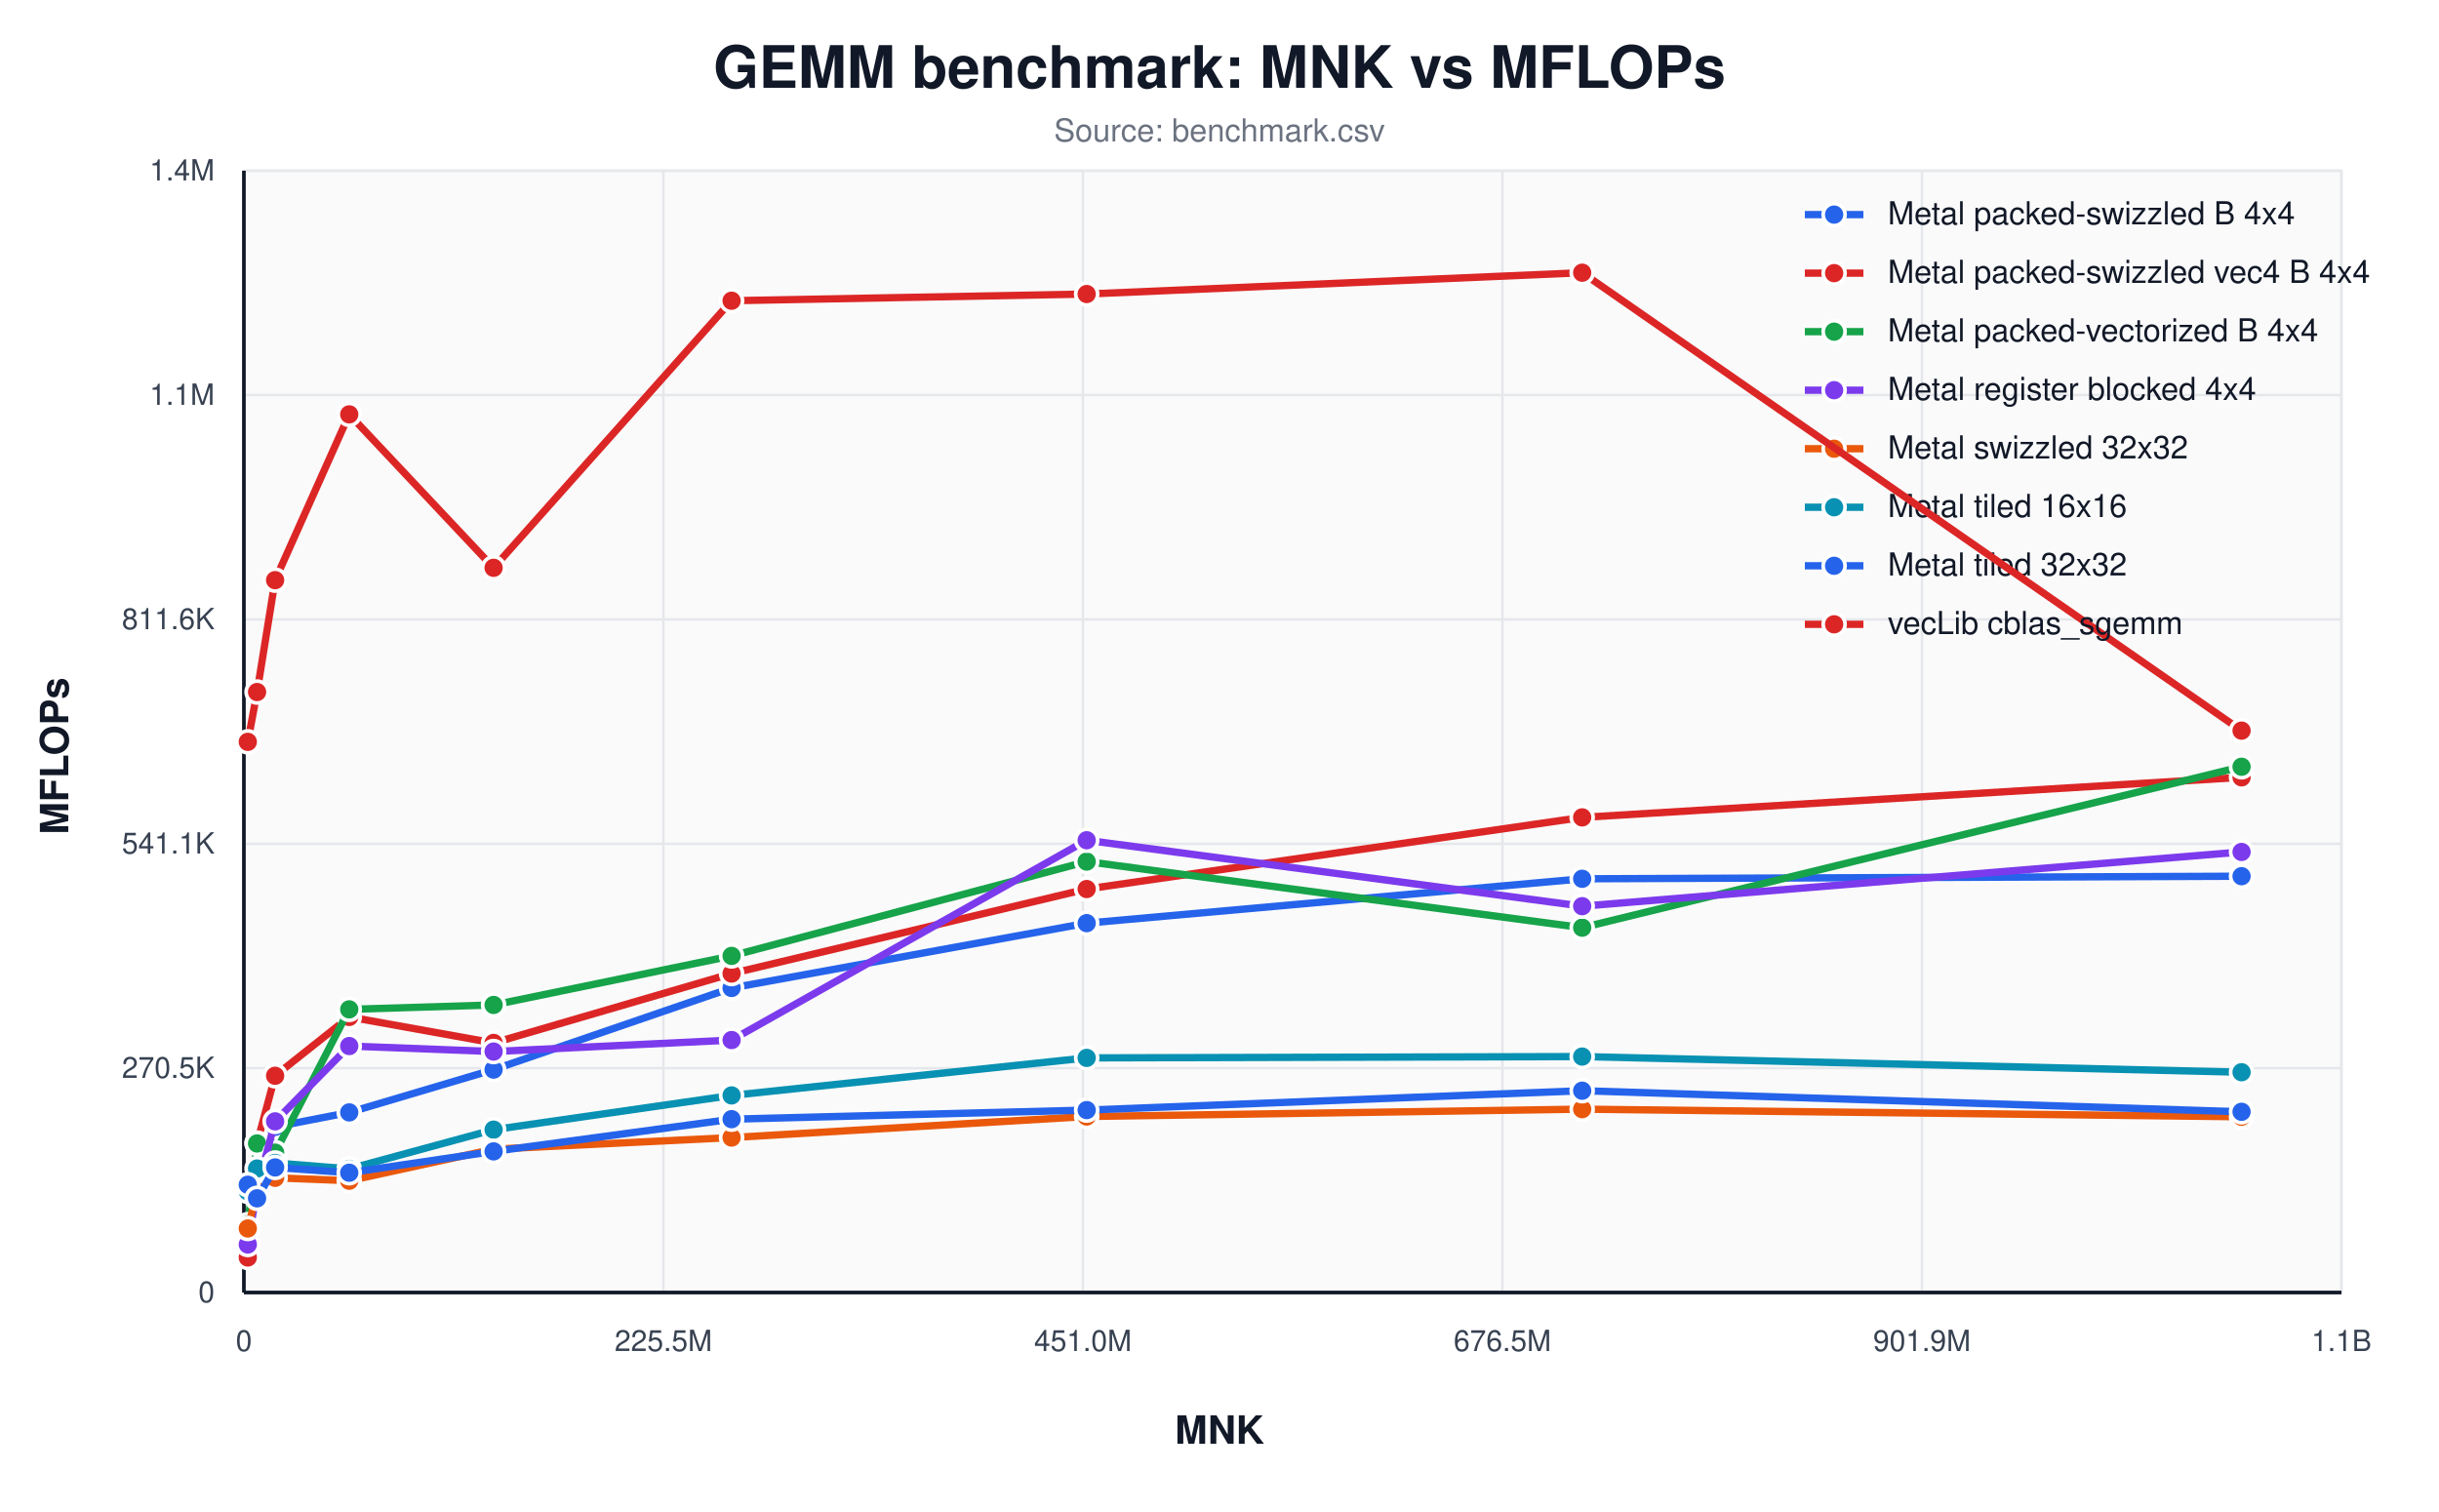
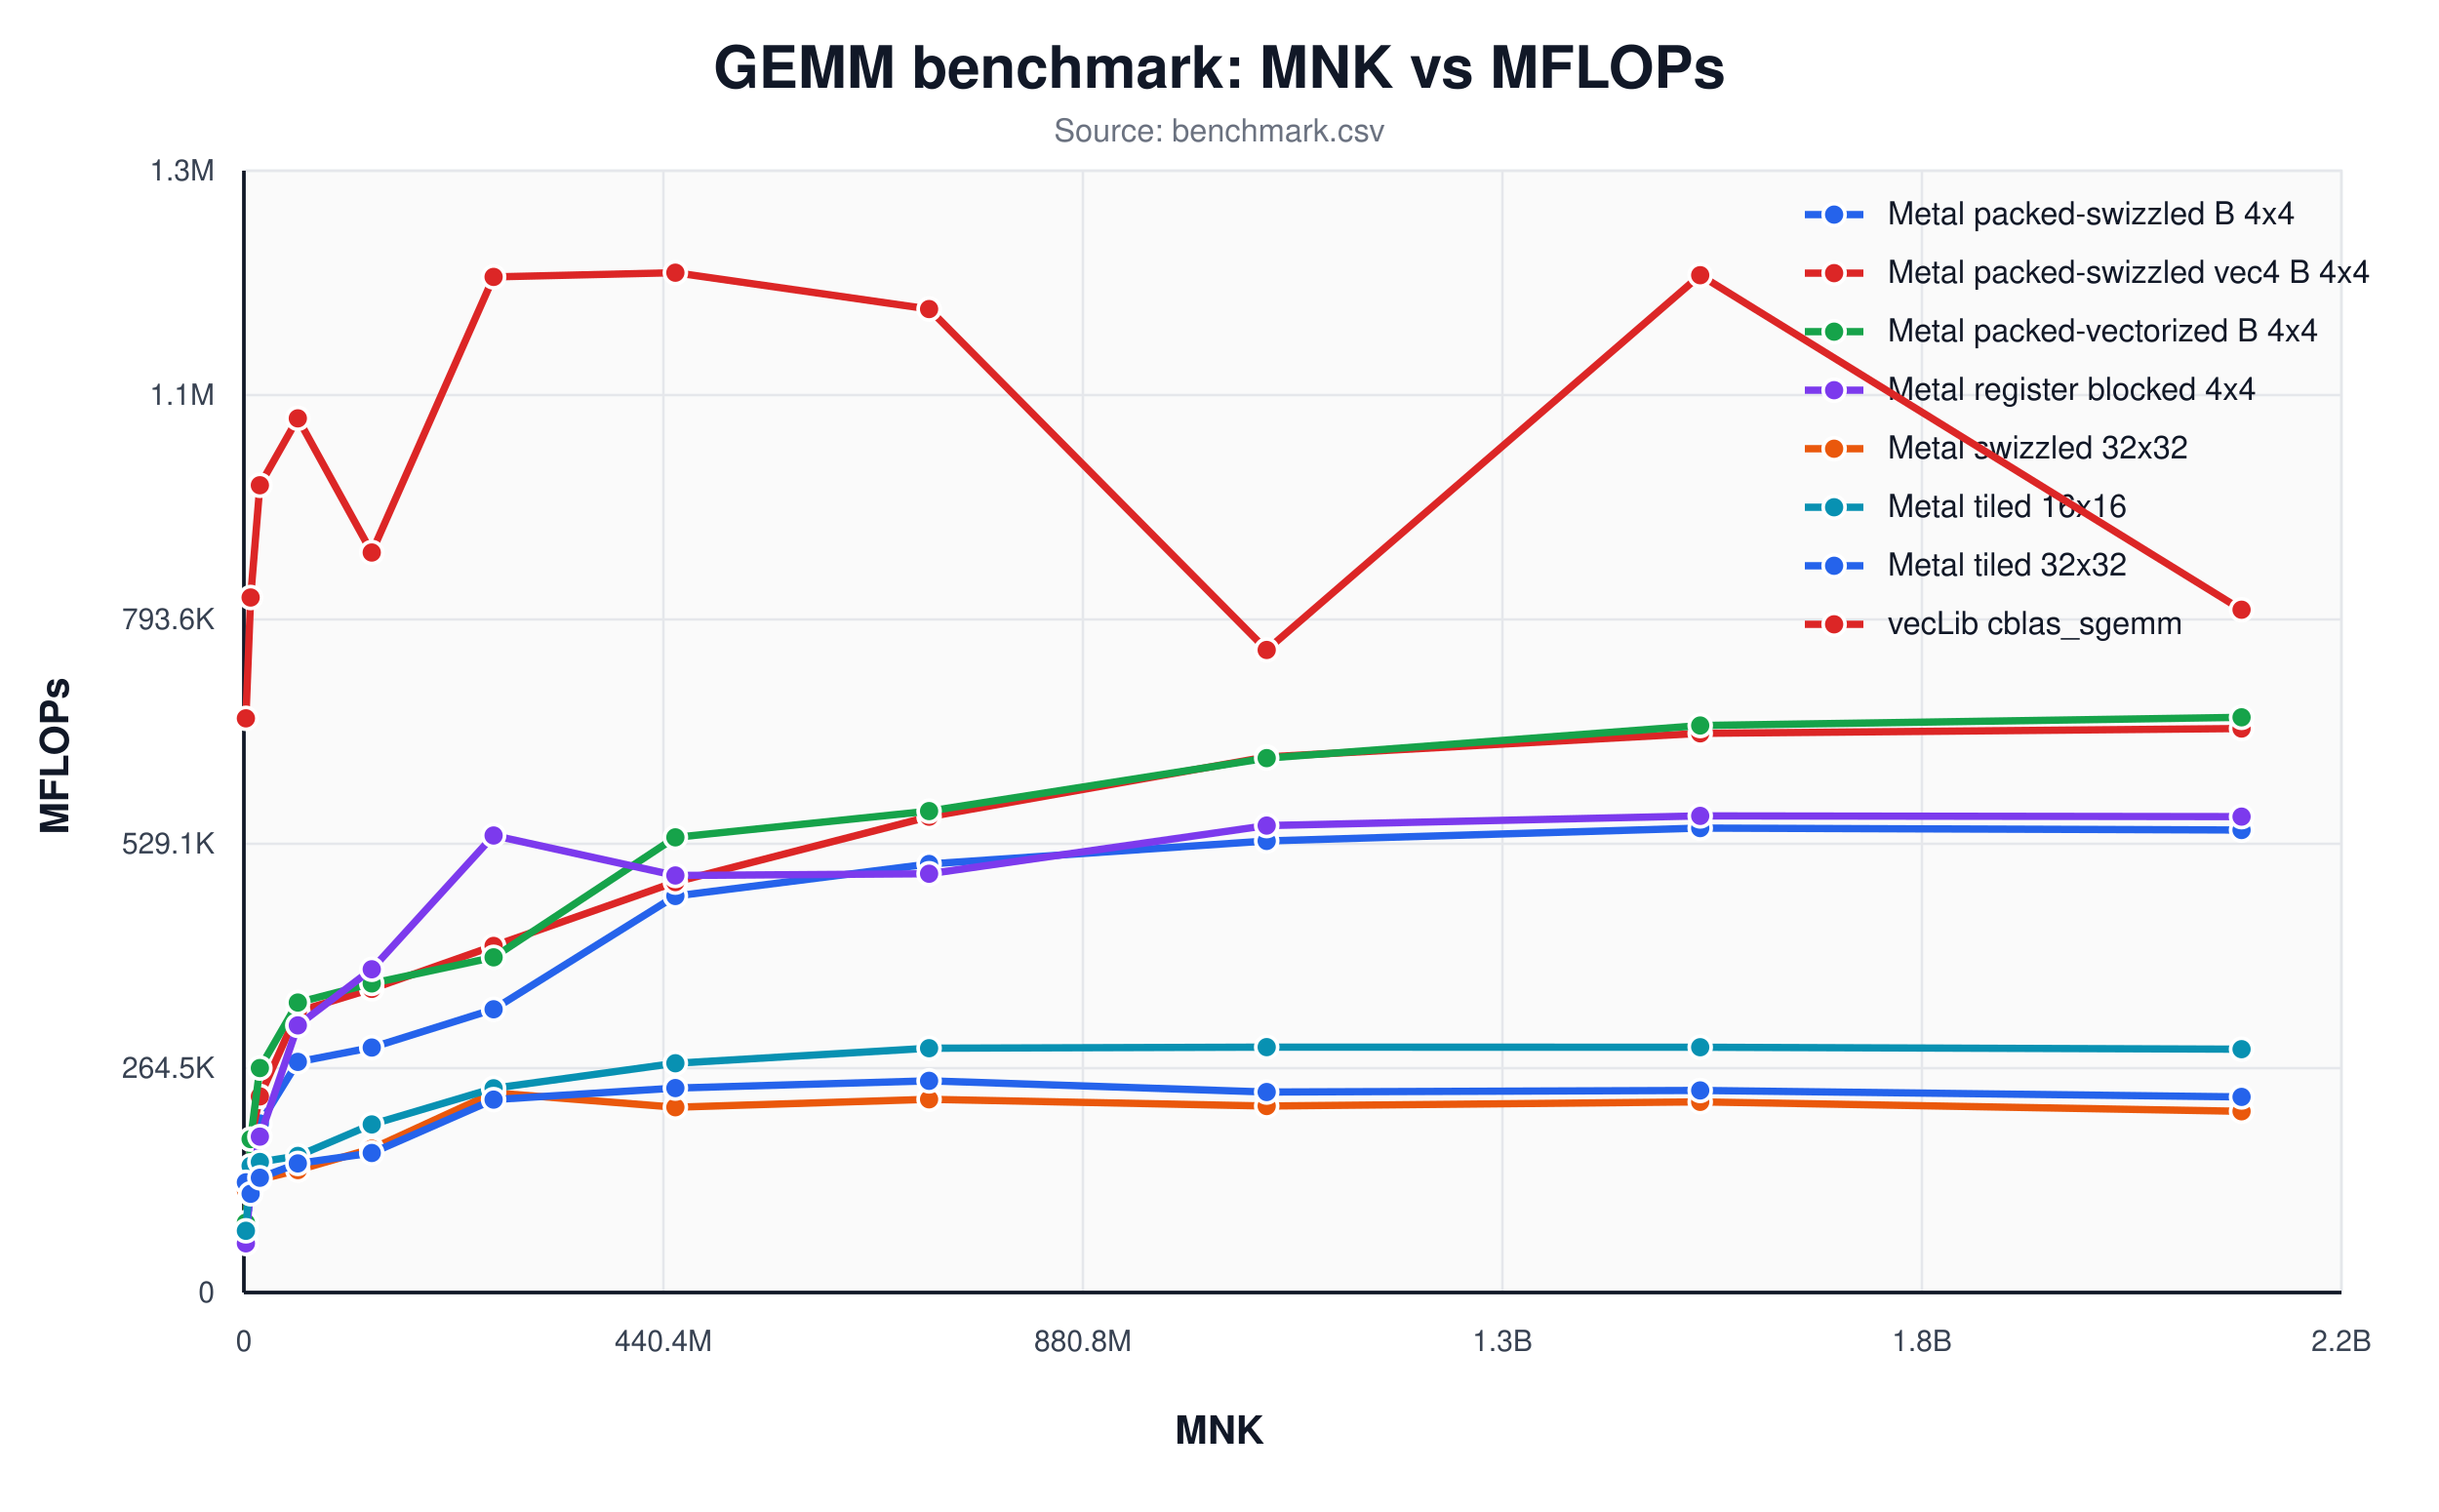
<svg xmlns="http://www.w3.org/2000/svg" width="1000" height="620" viewBox="0 0 1000 620">
  <rect width="100%" height="100%" fill="#ffffff" />
  <text x="500.00" y="36.00" fill="#111827" font-size="24" font-family="Helvetica, Arial, sans-serif" text-anchor="middle" font-weight="700">GEMM benchmark: MNK vs MFLOPs</text>
  <text x="500.00" y="58.00" fill="#6b7280" font-size="13" font-family="Helvetica, Arial, sans-serif" text-anchor="middle">Source: benchmark.csv</text>
  <rect x="100" y="70" width="860" height="460" fill="#fafafa" stroke="#e5e7eb" />
  <line x1="100.00" y1="530.00" x2="960.00" y2="530.00" stroke="#e5e7eb" stroke-width="1" />
  <text x="88.00" y="534.00" fill="#374151" font-size="12" font-family="Helvetica, Arial, sans-serif" text-anchor="end">0</text>
  <line x1="100.00" y1="438.00" x2="960.00" y2="438.00" stroke="#e5e7eb" stroke-width="1" />
-   <text x="88.00" y="442.00" fill="#374151" font-size="12" font-family="Helvetica, Arial, sans-serif" text-anchor="end">270.5K</text>
+   <text x="88.00" y="442.00" fill="#374151" font-size="12" font-family="Helvetica, Arial, sans-serif" text-anchor="end">264.5K</text>
  <line x1="100.00" y1="346.00" x2="960.00" y2="346.00" stroke="#e5e7eb" stroke-width="1" />
-   <text x="88.00" y="350.00" fill="#374151" font-size="12" font-family="Helvetica, Arial, sans-serif" text-anchor="end">541.1K</text>
+   <text x="88.00" y="350.00" fill="#374151" font-size="12" font-family="Helvetica, Arial, sans-serif" text-anchor="end">529.1K</text>
  <line x1="100.00" y1="254.00" x2="960.00" y2="254.00" stroke="#e5e7eb" stroke-width="1" />
-   <text x="88.00" y="258.00" fill="#374151" font-size="12" font-family="Helvetica, Arial, sans-serif" text-anchor="end">811.6K</text>
+   <text x="88.00" y="258.00" fill="#374151" font-size="12" font-family="Helvetica, Arial, sans-serif" text-anchor="end">793.6K</text>
  <line x1="100.00" y1="162.00" x2="960.00" y2="162.00" stroke="#e5e7eb" stroke-width="1" />
  <text x="88.00" y="166.00" fill="#374151" font-size="12" font-family="Helvetica, Arial, sans-serif" text-anchor="end">1.1M</text>
  <line x1="100.00" y1="70.00" x2="960.00" y2="70.00" stroke="#e5e7eb" stroke-width="1" />
-   <text x="88.00" y="74.00" fill="#374151" font-size="12" font-family="Helvetica, Arial, sans-serif" text-anchor="end">1.4M</text>
+   <text x="88.00" y="74.00" fill="#374151" font-size="12" font-family="Helvetica, Arial, sans-serif" text-anchor="end">1.3M</text>
  <line x1="100.00" y1="70.00" x2="100.00" y2="530.00" stroke="#e5e7eb" stroke-width="1" />
  <text x="100.00" y="554.00" fill="#374151" font-size="12" font-family="Helvetica, Arial, sans-serif" text-anchor="middle">0</text>
  <line x1="272.00" y1="70.00" x2="272.00" y2="530.00" stroke="#e5e7eb" stroke-width="1" />
-   <text x="272.00" y="554.00" fill="#374151" font-size="12" font-family="Helvetica, Arial, sans-serif" text-anchor="middle">225.5M</text>
+   <text x="272.00" y="554.00" fill="#374151" font-size="12" font-family="Helvetica, Arial, sans-serif" text-anchor="middle">440.4M</text>
  <line x1="444.00" y1="70.00" x2="444.00" y2="530.00" stroke="#e5e7eb" stroke-width="1" />
-   <text x="444.00" y="554.00" fill="#374151" font-size="12" font-family="Helvetica, Arial, sans-serif" text-anchor="middle">451.0M</text>
+   <text x="444.00" y="554.00" fill="#374151" font-size="12" font-family="Helvetica, Arial, sans-serif" text-anchor="middle">880.8M</text>
  <line x1="616.00" y1="70.00" x2="616.00" y2="530.00" stroke="#e5e7eb" stroke-width="1" />
-   <text x="616.00" y="554.00" fill="#374151" font-size="12" font-family="Helvetica, Arial, sans-serif" text-anchor="middle">676.5M</text>
+   <text x="616.00" y="554.00" fill="#374151" font-size="12" font-family="Helvetica, Arial, sans-serif" text-anchor="middle">1.3B</text>
  <line x1="788.00" y1="70.00" x2="788.00" y2="530.00" stroke="#e5e7eb" stroke-width="1" />
-   <text x="788.00" y="554.00" fill="#374151" font-size="12" font-family="Helvetica, Arial, sans-serif" text-anchor="middle">901.9M</text>
+   <text x="788.00" y="554.00" fill="#374151" font-size="12" font-family="Helvetica, Arial, sans-serif" text-anchor="middle">1.8B</text>
  <line x1="960.00" y1="70.00" x2="960.00" y2="530.00" stroke="#e5e7eb" stroke-width="1" />
-   <text x="960.00" y="554.00" fill="#374151" font-size="12" font-family="Helvetica, Arial, sans-serif" text-anchor="middle">1.1B</text>
+   <text x="960.00" y="554.00" fill="#374151" font-size="12" font-family="Helvetica, Arial, sans-serif" text-anchor="middle">2.2B</text>
  <line x1="100.00" y1="530.00" x2="960.00" y2="530.00" stroke="#111827" stroke-width="1.5" />
  <line x1="100.00" y1="70.00" x2="100.00" y2="530.00" stroke="#111827" stroke-width="1.5" />
  <text x="500.00" y="592.00" fill="#111827" font-size="16" font-family="Helvetica, Arial, sans-serif" text-anchor="middle" font-weight="600">MNK</text>
  <text x="28.00" y="310.00" fill="#111827" font-size="16" font-family="Helvetica, Arial, sans-serif" text-anchor="middle" font-weight="600" transform="rotate(-90 28 310.00)">MFLOPs</text>
-   <polyline points="101.60,510.26 105.40,486.21 112.80,462.07 143.19,456.15 202.38,438.59 299.96,405.12 445.54,378.54 648.70,360.35 919.05,359.29" fill="none" stroke="#2563eb" stroke-width="3" stroke-linecap="round" stroke-linejoin="round" />
-   <circle cx="101.60" cy="510.26" r="4.50" fill="#2563eb" stroke="#ffffff" stroke-width="1.5" />
-   <circle cx="105.40" cy="486.21" r="4.50" fill="#2563eb" stroke="#ffffff" stroke-width="1.5" />
-   <circle cx="112.80" cy="462.07" r="4.50" fill="#2563eb" stroke="#ffffff" stroke-width="1.5" />
-   <circle cx="143.19" cy="456.15" r="4.50" fill="#2563eb" stroke="#ffffff" stroke-width="1.5" />
-   <circle cx="202.38" cy="438.59" r="4.50" fill="#2563eb" stroke="#ffffff" stroke-width="1.5" />
-   <circle cx="299.96" cy="405.12" r="4.50" fill="#2563eb" stroke="#ffffff" stroke-width="1.5" />
-   <circle cx="445.54" cy="378.54" r="4.50" fill="#2563eb" stroke="#ffffff" stroke-width="1.5" />
-   <circle cx="648.70" cy="360.35" r="4.50" fill="#2563eb" stroke="#ffffff" stroke-width="1.5" />
-   <circle cx="919.05" cy="359.29" r="4.50" fill="#2563eb" stroke="#ffffff" stroke-width="1.5" />
+   <polyline points="100.82,509.78 102.76,485.09 106.55,460.69 122.11,435.43 152.42,429.55 202.38,413.86 276.91,367.41 380.93,354.28 519.35,344.83 697.09,339.56 919.05,340.35" fill="none" stroke="#2563eb" stroke-width="3" stroke-linecap="round" stroke-linejoin="round" />
+   <circle cx="100.82" cy="509.78" r="4.50" fill="#2563eb" stroke="#ffffff" stroke-width="1.5" />
+   <circle cx="102.76" cy="485.09" r="4.50" fill="#2563eb" stroke="#ffffff" stroke-width="1.5" />
+   <circle cx="106.55" cy="460.69" r="4.50" fill="#2563eb" stroke="#ffffff" stroke-width="1.5" />
+   <circle cx="122.11" cy="435.43" r="4.50" fill="#2563eb" stroke="#ffffff" stroke-width="1.5" />
+   <circle cx="152.42" cy="429.55" r="4.50" fill="#2563eb" stroke="#ffffff" stroke-width="1.5" />
+   <circle cx="202.38" cy="413.86" r="4.50" fill="#2563eb" stroke="#ffffff" stroke-width="1.5" />
+   <circle cx="276.91" cy="367.41" r="4.50" fill="#2563eb" stroke="#ffffff" stroke-width="1.5" />
+   <circle cx="380.93" cy="354.28" r="4.50" fill="#2563eb" stroke="#ffffff" stroke-width="1.5" />
+   <circle cx="519.35" cy="344.83" r="4.50" fill="#2563eb" stroke="#ffffff" stroke-width="1.5" />
+   <circle cx="697.09" cy="339.56" r="4.50" fill="#2563eb" stroke="#ffffff" stroke-width="1.5" />
+   <circle cx="919.05" cy="340.35" r="4.50" fill="#2563eb" stroke="#ffffff" stroke-width="1.5" />
  <line x1="740.00" y1="88.00" x2="764.00" y2="88.00" stroke="#2563eb" stroke-width="3" />
  <circle cx="752.00" cy="88.00" r="4.50" fill="#2563eb" stroke="#ffffff" stroke-width="1.5" />
  <text x="774.00" y="92.00" fill="#111827" font-size="13" font-family="Helvetica, Arial, sans-serif">Metal packed-swizzled B 4x4</text>
-   <polyline points="101.60,515.63 105.40,468.73 112.80,441.12 143.19,417.00 202.38,427.66 299.96,399.20 445.54,364.55 648.70,335.17 919.05,318.75" fill="none" stroke="#dc2626" stroke-width="3" stroke-linecap="round" stroke-linejoin="round" />
-   <circle cx="101.60" cy="515.63" r="4.50" fill="#dc2626" stroke="#ffffff" stroke-width="1.5" />
-   <circle cx="105.40" cy="468.73" r="4.50" fill="#dc2626" stroke="#ffffff" stroke-width="1.5" />
-   <circle cx="112.80" cy="441.12" r="4.50" fill="#dc2626" stroke="#ffffff" stroke-width="1.5" />
-   <circle cx="143.19" cy="417.00" r="4.50" fill="#dc2626" stroke="#ffffff" stroke-width="1.5" />
-   <circle cx="202.38" cy="427.66" r="4.50" fill="#dc2626" stroke="#ffffff" stroke-width="1.5" />
-   <circle cx="299.96" cy="399.20" r="4.50" fill="#dc2626" stroke="#ffffff" stroke-width="1.5" />
-   <circle cx="445.54" cy="364.55" r="4.50" fill="#dc2626" stroke="#ffffff" stroke-width="1.5" />
-   <circle cx="648.70" cy="335.17" r="4.50" fill="#dc2626" stroke="#ffffff" stroke-width="1.5" />
-   <circle cx="919.05" cy="318.75" r="4.50" fill="#dc2626" stroke="#ffffff" stroke-width="1.5" />
+   <polyline points="100.82,501.38 102.76,467.19 106.55,449.59 122.11,414.75 152.42,405.50 202.38,387.88 276.91,361.70 380.93,334.89 519.35,310.37 697.09,300.71 919.05,298.74" fill="none" stroke="#dc2626" stroke-width="3" stroke-linecap="round" stroke-linejoin="round" />
+   <circle cx="100.82" cy="501.38" r="4.50" fill="#dc2626" stroke="#ffffff" stroke-width="1.5" />
+   <circle cx="102.76" cy="467.19" r="4.50" fill="#dc2626" stroke="#ffffff" stroke-width="1.5" />
+   <circle cx="106.55" cy="449.59" r="4.50" fill="#dc2626" stroke="#ffffff" stroke-width="1.5" />
+   <circle cx="122.11" cy="414.75" r="4.50" fill="#dc2626" stroke="#ffffff" stroke-width="1.5" />
+   <circle cx="152.42" cy="405.50" r="4.50" fill="#dc2626" stroke="#ffffff" stroke-width="1.5" />
+   <circle cx="202.38" cy="387.88" r="4.50" fill="#dc2626" stroke="#ffffff" stroke-width="1.5" />
+   <circle cx="276.91" cy="361.70" r="4.50" fill="#dc2626" stroke="#ffffff" stroke-width="1.5" />
+   <circle cx="380.93" cy="334.89" r="4.50" fill="#dc2626" stroke="#ffffff" stroke-width="1.5" />
+   <circle cx="519.35" cy="310.37" r="4.50" fill="#dc2626" stroke="#ffffff" stroke-width="1.5" />
+   <circle cx="697.09" cy="300.71" r="4.50" fill="#dc2626" stroke="#ffffff" stroke-width="1.5" />
+   <circle cx="919.05" cy="298.74" r="4.50" fill="#dc2626" stroke="#ffffff" stroke-width="1.5" />
  <line x1="740.00" y1="112.00" x2="764.00" y2="112.00" stroke="#dc2626" stroke-width="3" />
  <circle cx="752.00" cy="112.00" r="4.50" fill="#dc2626" stroke="#ffffff" stroke-width="1.5" />
  <text x="774.00" y="116.00" fill="#111827" font-size="13" font-family="Helvetica, Arial, sans-serif">Metal packed-swizzled vec4 B 4x4</text>
-   <polyline points="101.60,502.16 105.40,468.88 112.80,472.64 143.19,413.89 202.38,412.08 299.96,391.97 445.54,353.29 648.70,380.40 919.05,314.41" fill="none" stroke="#16a34a" stroke-width="3" stroke-linecap="round" stroke-linejoin="round" />
-   <circle cx="101.60" cy="502.16" r="4.50" fill="#16a34a" stroke="#ffffff" stroke-width="1.5" />
-   <circle cx="105.40" cy="468.88" r="4.50" fill="#16a34a" stroke="#ffffff" stroke-width="1.5" />
-   <circle cx="112.80" cy="472.64" r="4.50" fill="#16a34a" stroke="#ffffff" stroke-width="1.5" />
-   <circle cx="143.19" cy="413.89" r="4.50" fill="#16a34a" stroke="#ffffff" stroke-width="1.5" />
-   <circle cx="202.38" cy="412.08" r="4.50" fill="#16a34a" stroke="#ffffff" stroke-width="1.5" />
-   <circle cx="299.96" cy="391.97" r="4.50" fill="#16a34a" stroke="#ffffff" stroke-width="1.5" />
-   <circle cx="445.54" cy="353.29" r="4.50" fill="#16a34a" stroke="#ffffff" stroke-width="1.5" />
-   <circle cx="648.70" cy="380.40" r="4.50" fill="#16a34a" stroke="#ffffff" stroke-width="1.5" />
-   <circle cx="919.05" cy="314.41" r="4.50" fill="#16a34a" stroke="#ffffff" stroke-width="1.5" />
+   <polyline points="100.82,501.37 102.76,467.10 106.55,437.96 122.11,411.10 152.42,403.25 202.38,392.56 276.91,343.36 380.93,332.59 519.35,310.87 697.09,297.50 919.05,294.14" fill="none" stroke="#16a34a" stroke-width="3" stroke-linecap="round" stroke-linejoin="round" />
+   <circle cx="100.82" cy="501.37" r="4.50" fill="#16a34a" stroke="#ffffff" stroke-width="1.5" />
+   <circle cx="102.76" cy="467.10" r="4.50" fill="#16a34a" stroke="#ffffff" stroke-width="1.5" />
+   <circle cx="106.55" cy="437.96" r="4.50" fill="#16a34a" stroke="#ffffff" stroke-width="1.5" />
+   <circle cx="122.11" cy="411.10" r="4.50" fill="#16a34a" stroke="#ffffff" stroke-width="1.5" />
+   <circle cx="152.42" cy="403.25" r="4.50" fill="#16a34a" stroke="#ffffff" stroke-width="1.5" />
+   <circle cx="202.38" cy="392.56" r="4.50" fill="#16a34a" stroke="#ffffff" stroke-width="1.5" />
+   <circle cx="276.91" cy="343.36" r="4.50" fill="#16a34a" stroke="#ffffff" stroke-width="1.5" />
+   <circle cx="380.93" cy="332.59" r="4.50" fill="#16a34a" stroke="#ffffff" stroke-width="1.5" />
+   <circle cx="519.35" cy="310.87" r="4.50" fill="#16a34a" stroke="#ffffff" stroke-width="1.5" />
+   <circle cx="697.09" cy="297.50" r="4.50" fill="#16a34a" stroke="#ffffff" stroke-width="1.5" />
+   <circle cx="919.05" cy="294.14" r="4.50" fill="#16a34a" stroke="#ffffff" stroke-width="1.5" />
  <line x1="740.00" y1="136.00" x2="764.00" y2="136.00" stroke="#16a34a" stroke-width="3" />
  <circle cx="752.00" cy="136.00" r="4.50" fill="#16a34a" stroke="#ffffff" stroke-width="1.5" />
  <text x="774.00" y="140.00" fill="#111827" font-size="13" font-family="Helvetica, Arial, sans-serif">Metal packed-vectorized B 4x4</text>
-   <polyline points="101.60,510.30 105.40,487.48 112.80,459.82 143.19,428.93 202.38,431.19 299.96,426.48 445.54,344.55 648.70,371.58 919.05,349.34" fill="none" stroke="#7c3aed" stroke-width="3" stroke-linecap="round" stroke-linejoin="round" />
-   <circle cx="101.60" cy="510.30" r="4.50" fill="#7c3aed" stroke="#ffffff" stroke-width="1.5" />
-   <circle cx="105.40" cy="487.48" r="4.50" fill="#7c3aed" stroke="#ffffff" stroke-width="1.5" />
-   <circle cx="112.80" cy="459.82" r="4.50" fill="#7c3aed" stroke="#ffffff" stroke-width="1.5" />
-   <circle cx="143.19" cy="428.93" r="4.50" fill="#7c3aed" stroke="#ffffff" stroke-width="1.5" />
-   <circle cx="202.38" cy="431.19" r="4.50" fill="#7c3aed" stroke="#ffffff" stroke-width="1.5" />
-   <circle cx="299.96" cy="426.48" r="4.50" fill="#7c3aed" stroke="#ffffff" stroke-width="1.5" />
-   <circle cx="445.54" cy="344.55" r="4.50" fill="#7c3aed" stroke="#ffffff" stroke-width="1.5" />
-   <circle cx="648.70" cy="371.58" r="4.50" fill="#7c3aed" stroke="#ffffff" stroke-width="1.5" />
-   <circle cx="919.05" cy="349.34" r="4.50" fill="#7c3aed" stroke="#ffffff" stroke-width="1.5" />
+   <polyline points="100.82,509.83 102.76,485.39 106.55,466.08 122.11,420.46 152.42,397.46 202.38,342.60 276.91,358.99 380.93,358.28 519.35,338.53 697.09,334.56 919.05,334.86" fill="none" stroke="#7c3aed" stroke-width="3" stroke-linecap="round" stroke-linejoin="round" />
+   <circle cx="100.82" cy="509.83" r="4.50" fill="#7c3aed" stroke="#ffffff" stroke-width="1.5" />
+   <circle cx="102.76" cy="485.39" r="4.50" fill="#7c3aed" stroke="#ffffff" stroke-width="1.5" />
+   <circle cx="106.55" cy="466.08" r="4.50" fill="#7c3aed" stroke="#ffffff" stroke-width="1.5" />
+   <circle cx="122.11" cy="420.46" r="4.50" fill="#7c3aed" stroke="#ffffff" stroke-width="1.5" />
+   <circle cx="152.42" cy="397.46" r="4.50" fill="#7c3aed" stroke="#ffffff" stroke-width="1.5" />
+   <circle cx="202.38" cy="342.60" r="4.50" fill="#7c3aed" stroke="#ffffff" stroke-width="1.5" />
+   <circle cx="276.91" cy="358.99" r="4.50" fill="#7c3aed" stroke="#ffffff" stroke-width="1.5" />
+   <circle cx="380.93" cy="358.28" r="4.50" fill="#7c3aed" stroke="#ffffff" stroke-width="1.5" />
+   <circle cx="519.35" cy="338.53" r="4.50" fill="#7c3aed" stroke="#ffffff" stroke-width="1.5" />
+   <circle cx="697.09" cy="334.56" r="4.50" fill="#7c3aed" stroke="#ffffff" stroke-width="1.5" />
+   <circle cx="919.05" cy="334.86" r="4.50" fill="#7c3aed" stroke="#ffffff" stroke-width="1.5" />
  <line x1="740.00" y1="160.00" x2="764.00" y2="160.00" stroke="#7c3aed" stroke-width="3" />
  <circle cx="752.00" cy="160.00" r="4.50" fill="#7c3aed" stroke="#ffffff" stroke-width="1.5" />
  <text x="774.00" y="164.00" fill="#111827" font-size="13" font-family="Helvetica, Arial, sans-serif">Metal register blocked 4x4</text>
-   <polyline points="101.60,503.74 105.40,488.48 112.80,482.97 143.19,484.16 202.38,471.21 299.96,466.46 445.54,457.83 648.70,454.81 919.05,457.94" fill="none" stroke="#ea580c" stroke-width="3" stroke-linecap="round" stroke-linejoin="round" />
-   <circle cx="101.60" cy="503.74" r="4.50" fill="#ea580c" stroke="#ffffff" stroke-width="1.5" />
-   <circle cx="105.40" cy="488.48" r="4.50" fill="#ea580c" stroke="#ffffff" stroke-width="1.5" />
-   <circle cx="112.80" cy="482.97" r="4.50" fill="#ea580c" stroke="#ffffff" stroke-width="1.5" />
-   <circle cx="143.19" cy="484.16" r="4.50" fill="#ea580c" stroke="#ffffff" stroke-width="1.5" />
-   <circle cx="202.38" cy="471.21" r="4.50" fill="#ea580c" stroke="#ffffff" stroke-width="1.5" />
-   <circle cx="299.96" cy="466.46" r="4.50" fill="#ea580c" stroke="#ffffff" stroke-width="1.5" />
-   <circle cx="445.54" cy="457.83" r="4.50" fill="#ea580c" stroke="#ffffff" stroke-width="1.5" />
-   <circle cx="648.70" cy="454.81" r="4.50" fill="#ea580c" stroke="#ffffff" stroke-width="1.5" />
-   <circle cx="919.05" cy="457.94" r="4.50" fill="#ea580c" stroke="#ffffff" stroke-width="1.5" />
+   <polyline points="100.82,488.08 102.76,487.79 106.55,483.65 122.11,479.81 152.42,471.04 202.38,448.12 276.91,454.03 380.93,450.78 519.35,453.53 697.09,451.82 919.05,455.69" fill="none" stroke="#ea580c" stroke-width="3" stroke-linecap="round" stroke-linejoin="round" />
+   <circle cx="100.82" cy="488.08" r="4.50" fill="#ea580c" stroke="#ffffff" stroke-width="1.5" />
+   <circle cx="102.76" cy="487.79" r="4.50" fill="#ea580c" stroke="#ffffff" stroke-width="1.5" />
+   <circle cx="106.55" cy="483.65" r="4.50" fill="#ea580c" stroke="#ffffff" stroke-width="1.5" />
+   <circle cx="122.11" cy="479.81" r="4.50" fill="#ea580c" stroke="#ffffff" stroke-width="1.5" />
+   <circle cx="152.42" cy="471.04" r="4.50" fill="#ea580c" stroke="#ffffff" stroke-width="1.5" />
+   <circle cx="202.38" cy="448.12" r="4.50" fill="#ea580c" stroke="#ffffff" stroke-width="1.5" />
+   <circle cx="276.91" cy="454.03" r="4.50" fill="#ea580c" stroke="#ffffff" stroke-width="1.5" />
+   <circle cx="380.93" cy="450.78" r="4.50" fill="#ea580c" stroke="#ffffff" stroke-width="1.5" />
+   <circle cx="519.35" cy="453.53" r="4.50" fill="#ea580c" stroke="#ffffff" stroke-width="1.5" />
+   <circle cx="697.09" cy="451.82" r="4.50" fill="#ea580c" stroke="#ffffff" stroke-width="1.5" />
+   <circle cx="919.05" cy="455.69" r="4.50" fill="#ea580c" stroke="#ffffff" stroke-width="1.5" />
  <line x1="740.00" y1="184.00" x2="764.00" y2="184.00" stroke="#ea580c" stroke-width="3" />
  <circle cx="752.00" cy="184.00" r="4.50" fill="#ea580c" stroke="#ffffff" stroke-width="1.5" />
  <text x="774.00" y="188.00" fill="#111827" font-size="13" font-family="Helvetica, Arial, sans-serif">Metal swizzled 32x32</text>
-   <polyline points="101.60,488.54 105.40,479.17 112.80,476.89 143.19,479.30 202.38,463.22 299.96,449.18 445.54,433.79 648.70,433.25 919.05,439.67" fill="none" stroke="#0891b2" stroke-width="3" stroke-linecap="round" stroke-linejoin="round" />
-   <circle cx="101.60" cy="488.54" r="4.50" fill="#0891b2" stroke="#ffffff" stroke-width="1.5" />
-   <circle cx="105.40" cy="479.17" r="4.50" fill="#0891b2" stroke="#ffffff" stroke-width="1.5" />
-   <circle cx="112.80" cy="476.89" r="4.50" fill="#0891b2" stroke="#ffffff" stroke-width="1.5" />
-   <circle cx="143.19" cy="479.30" r="4.50" fill="#0891b2" stroke="#ffffff" stroke-width="1.5" />
-   <circle cx="202.38" cy="463.22" r="4.50" fill="#0891b2" stroke="#ffffff" stroke-width="1.5" />
-   <circle cx="299.96" cy="449.18" r="4.50" fill="#0891b2" stroke="#ffffff" stroke-width="1.5" />
-   <circle cx="445.54" cy="433.79" r="4.50" fill="#0891b2" stroke="#ffffff" stroke-width="1.5" />
-   <circle cx="648.70" cy="433.25" r="4.50" fill="#0891b2" stroke="#ffffff" stroke-width="1.5" />
-   <circle cx="919.05" cy="439.67" r="4.50" fill="#0891b2" stroke="#ffffff" stroke-width="1.5" />
+   <polyline points="100.82,504.69 102.76,478.06 106.55,476.47 122.11,473.99 152.42,461.08 202.38,446.26 276.91,435.99 380.93,429.82 519.35,429.38 697.09,429.42 919.05,430.22" fill="none" stroke="#0891b2" stroke-width="3" stroke-linecap="round" stroke-linejoin="round" />
+   <circle cx="100.82" cy="504.69" r="4.50" fill="#0891b2" stroke="#ffffff" stroke-width="1.5" />
+   <circle cx="102.76" cy="478.06" r="4.50" fill="#0891b2" stroke="#ffffff" stroke-width="1.5" />
+   <circle cx="106.55" cy="476.47" r="4.50" fill="#0891b2" stroke="#ffffff" stroke-width="1.5" />
+   <circle cx="122.11" cy="473.99" r="4.50" fill="#0891b2" stroke="#ffffff" stroke-width="1.5" />
+   <circle cx="152.42" cy="461.08" r="4.50" fill="#0891b2" stroke="#ffffff" stroke-width="1.5" />
+   <circle cx="202.38" cy="446.26" r="4.50" fill="#0891b2" stroke="#ffffff" stroke-width="1.5" />
+   <circle cx="276.91" cy="435.99" r="4.50" fill="#0891b2" stroke="#ffffff" stroke-width="1.5" />
+   <circle cx="380.93" cy="429.82" r="4.50" fill="#0891b2" stroke="#ffffff" stroke-width="1.5" />
+   <circle cx="519.35" cy="429.38" r="4.50" fill="#0891b2" stroke="#ffffff" stroke-width="1.5" />
+   <circle cx="697.09" cy="429.42" r="4.50" fill="#0891b2" stroke="#ffffff" stroke-width="1.5" />
+   <circle cx="919.05" cy="430.22" r="4.50" fill="#0891b2" stroke="#ffffff" stroke-width="1.5" />
  <line x1="740.00" y1="208.00" x2="764.00" y2="208.00" stroke="#0891b2" stroke-width="3" />
  <circle cx="752.00" cy="208.00" r="4.50" fill="#0891b2" stroke="#ffffff" stroke-width="1.5" />
  <text x="774.00" y="212.00" fill="#111827" font-size="13" font-family="Helvetica, Arial, sans-serif">Metal tiled 16x16</text>
-   <polyline points="101.60,485.81 105.40,491.38 112.80,478.71 143.19,480.88 202.38,472.13 299.96,458.92 445.54,455.20 648.70,447.25 919.05,455.90" fill="none" stroke="#2563eb" stroke-width="3" stroke-linecap="round" stroke-linejoin="round" />
-   <circle cx="101.60" cy="485.81" r="4.50" fill="#2563eb" stroke="#ffffff" stroke-width="1.5" />
-   <circle cx="105.40" cy="491.38" r="4.50" fill="#2563eb" stroke="#ffffff" stroke-width="1.5" />
-   <circle cx="112.80" cy="478.71" r="4.50" fill="#2563eb" stroke="#ffffff" stroke-width="1.5" />
-   <circle cx="143.19" cy="480.88" r="4.50" fill="#2563eb" stroke="#ffffff" stroke-width="1.5" />
-   <circle cx="202.38" cy="472.13" r="4.50" fill="#2563eb" stroke="#ffffff" stroke-width="1.5" />
-   <circle cx="299.96" cy="458.92" r="4.50" fill="#2563eb" stroke="#ffffff" stroke-width="1.5" />
-   <circle cx="445.54" cy="455.20" r="4.50" fill="#2563eb" stroke="#ffffff" stroke-width="1.5" />
-   <circle cx="648.70" cy="447.25" r="4.50" fill="#2563eb" stroke="#ffffff" stroke-width="1.5" />
-   <circle cx="919.05" cy="455.90" r="4.50" fill="#2563eb" stroke="#ffffff" stroke-width="1.5" />
+   <polyline points="100.82,484.82 102.76,489.51 106.55,482.94 122.11,477.07 152.42,472.79 202.38,450.90 276.91,446.17 380.93,443.20 519.35,447.79 697.09,447.14 919.05,449.79" fill="none" stroke="#2563eb" stroke-width="3" stroke-linecap="round" stroke-linejoin="round" />
+   <circle cx="100.82" cy="484.82" r="4.50" fill="#2563eb" stroke="#ffffff" stroke-width="1.5" />
+   <circle cx="102.76" cy="489.51" r="4.50" fill="#2563eb" stroke="#ffffff" stroke-width="1.5" />
+   <circle cx="106.55" cy="482.94" r="4.50" fill="#2563eb" stroke="#ffffff" stroke-width="1.5" />
+   <circle cx="122.11" cy="477.07" r="4.50" fill="#2563eb" stroke="#ffffff" stroke-width="1.5" />
+   <circle cx="152.42" cy="472.79" r="4.50" fill="#2563eb" stroke="#ffffff" stroke-width="1.5" />
+   <circle cx="202.38" cy="450.90" r="4.50" fill="#2563eb" stroke="#ffffff" stroke-width="1.5" />
+   <circle cx="276.91" cy="446.17" r="4.50" fill="#2563eb" stroke="#ffffff" stroke-width="1.5" />
+   <circle cx="380.93" cy="443.20" r="4.50" fill="#2563eb" stroke="#ffffff" stroke-width="1.5" />
+   <circle cx="519.35" cy="447.79" r="4.50" fill="#2563eb" stroke="#ffffff" stroke-width="1.5" />
+   <circle cx="697.09" cy="447.14" r="4.50" fill="#2563eb" stroke="#ffffff" stroke-width="1.5" />
+   <circle cx="919.05" cy="449.79" r="4.50" fill="#2563eb" stroke="#ffffff" stroke-width="1.5" />
  <line x1="740.00" y1="232.00" x2="764.00" y2="232.00" stroke="#2563eb" stroke-width="3" />
  <circle cx="752.00" cy="232.00" r="4.50" fill="#2563eb" stroke="#ffffff" stroke-width="1.5" />
  <text x="774.00" y="236.00" fill="#111827" font-size="13" font-family="Helvetica, Arial, sans-serif">Metal tiled 32x32</text>
-   <polyline points="101.60,304.20 105.40,283.77 112.80,237.89 143.19,169.91 202.38,232.83 299.96,123.31 445.54,120.57 648.70,111.82 919.05,299.60" fill="none" stroke="#dc2626" stroke-width="3" stroke-linecap="round" stroke-linejoin="round" />
-   <circle cx="101.60" cy="304.20" r="4.50" fill="#dc2626" stroke="#ffffff" stroke-width="1.5" />
-   <circle cx="105.40" cy="283.77" r="4.50" fill="#dc2626" stroke="#ffffff" stroke-width="1.5" />
-   <circle cx="112.80" cy="237.89" r="4.50" fill="#dc2626" stroke="#ffffff" stroke-width="1.5" />
-   <circle cx="143.19" cy="169.91" r="4.50" fill="#dc2626" stroke="#ffffff" stroke-width="1.5" />
-   <circle cx="202.38" cy="232.83" r="4.50" fill="#dc2626" stroke="#ffffff" stroke-width="1.5" />
-   <circle cx="299.96" cy="123.31" r="4.50" fill="#dc2626" stroke="#ffffff" stroke-width="1.5" />
-   <circle cx="445.54" cy="120.57" r="4.50" fill="#dc2626" stroke="#ffffff" stroke-width="1.5" />
-   <circle cx="648.70" cy="111.82" r="4.50" fill="#dc2626" stroke="#ffffff" stroke-width="1.5" />
-   <circle cx="919.05" cy="299.60" r="4.50" fill="#dc2626" stroke="#ffffff" stroke-width="1.5" />
+   <polyline points="100.82,294.56 102.76,245.01 106.55,198.98 122.11,171.55 152.42,226.56 202.38,113.55 276.91,111.82 380.93,126.73 519.35,266.52 697.09,112.85 919.05,250.02" fill="none" stroke="#dc2626" stroke-width="3" stroke-linecap="round" stroke-linejoin="round" />
+   <circle cx="100.82" cy="294.56" r="4.50" fill="#dc2626" stroke="#ffffff" stroke-width="1.5" />
+   <circle cx="102.76" cy="245.01" r="4.50" fill="#dc2626" stroke="#ffffff" stroke-width="1.5" />
+   <circle cx="106.55" cy="198.98" r="4.50" fill="#dc2626" stroke="#ffffff" stroke-width="1.5" />
+   <circle cx="122.11" cy="171.55" r="4.50" fill="#dc2626" stroke="#ffffff" stroke-width="1.5" />
+   <circle cx="152.42" cy="226.56" r="4.50" fill="#dc2626" stroke="#ffffff" stroke-width="1.5" />
+   <circle cx="202.38" cy="113.55" r="4.50" fill="#dc2626" stroke="#ffffff" stroke-width="1.5" />
+   <circle cx="276.91" cy="111.82" r="4.50" fill="#dc2626" stroke="#ffffff" stroke-width="1.5" />
+   <circle cx="380.93" cy="126.73" r="4.50" fill="#dc2626" stroke="#ffffff" stroke-width="1.5" />
+   <circle cx="519.35" cy="266.52" r="4.50" fill="#dc2626" stroke="#ffffff" stroke-width="1.5" />
+   <circle cx="697.09" cy="112.85" r="4.50" fill="#dc2626" stroke="#ffffff" stroke-width="1.5" />
+   <circle cx="919.05" cy="250.02" r="4.50" fill="#dc2626" stroke="#ffffff" stroke-width="1.5" />
  <line x1="740.00" y1="256.00" x2="764.00" y2="256.00" stroke="#dc2626" stroke-width="3" />
  <circle cx="752.00" cy="256.00" r="4.50" fill="#dc2626" stroke="#ffffff" stroke-width="1.5" />
  <text x="774.00" y="260.00" fill="#111827" font-size="13" font-family="Helvetica, Arial, sans-serif">vecLib cblas_sgemm</text>
</svg>
